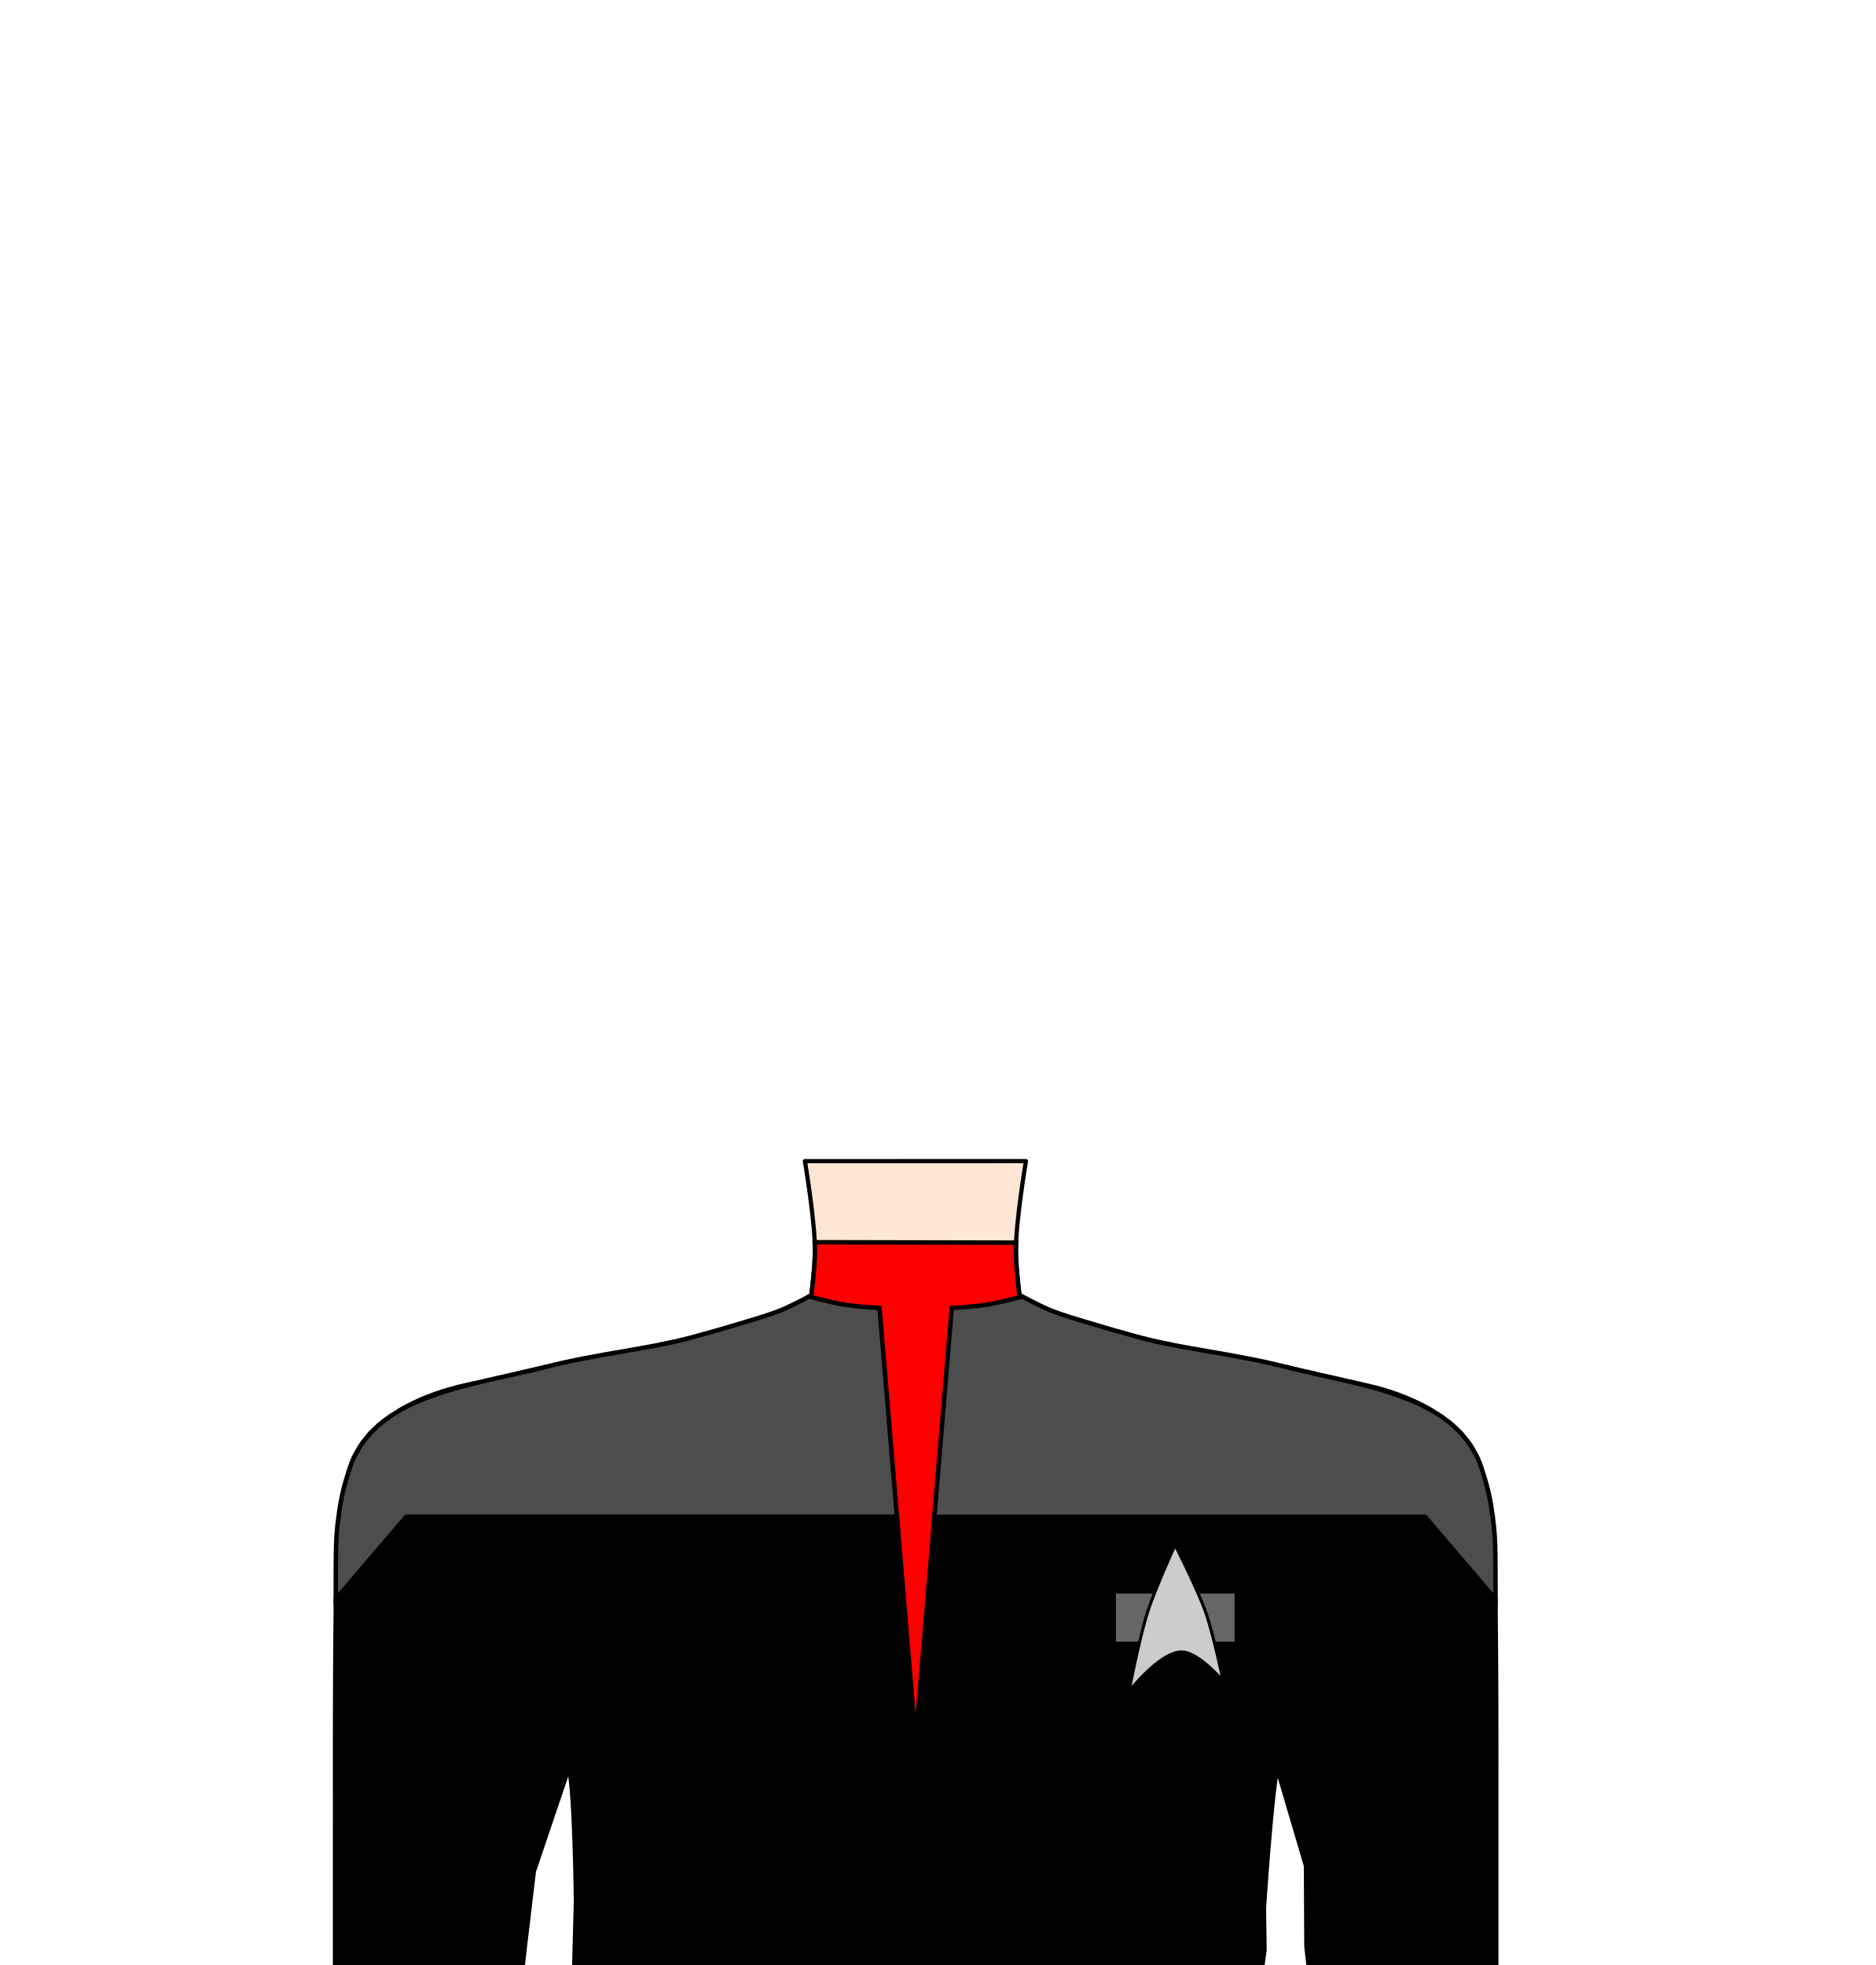
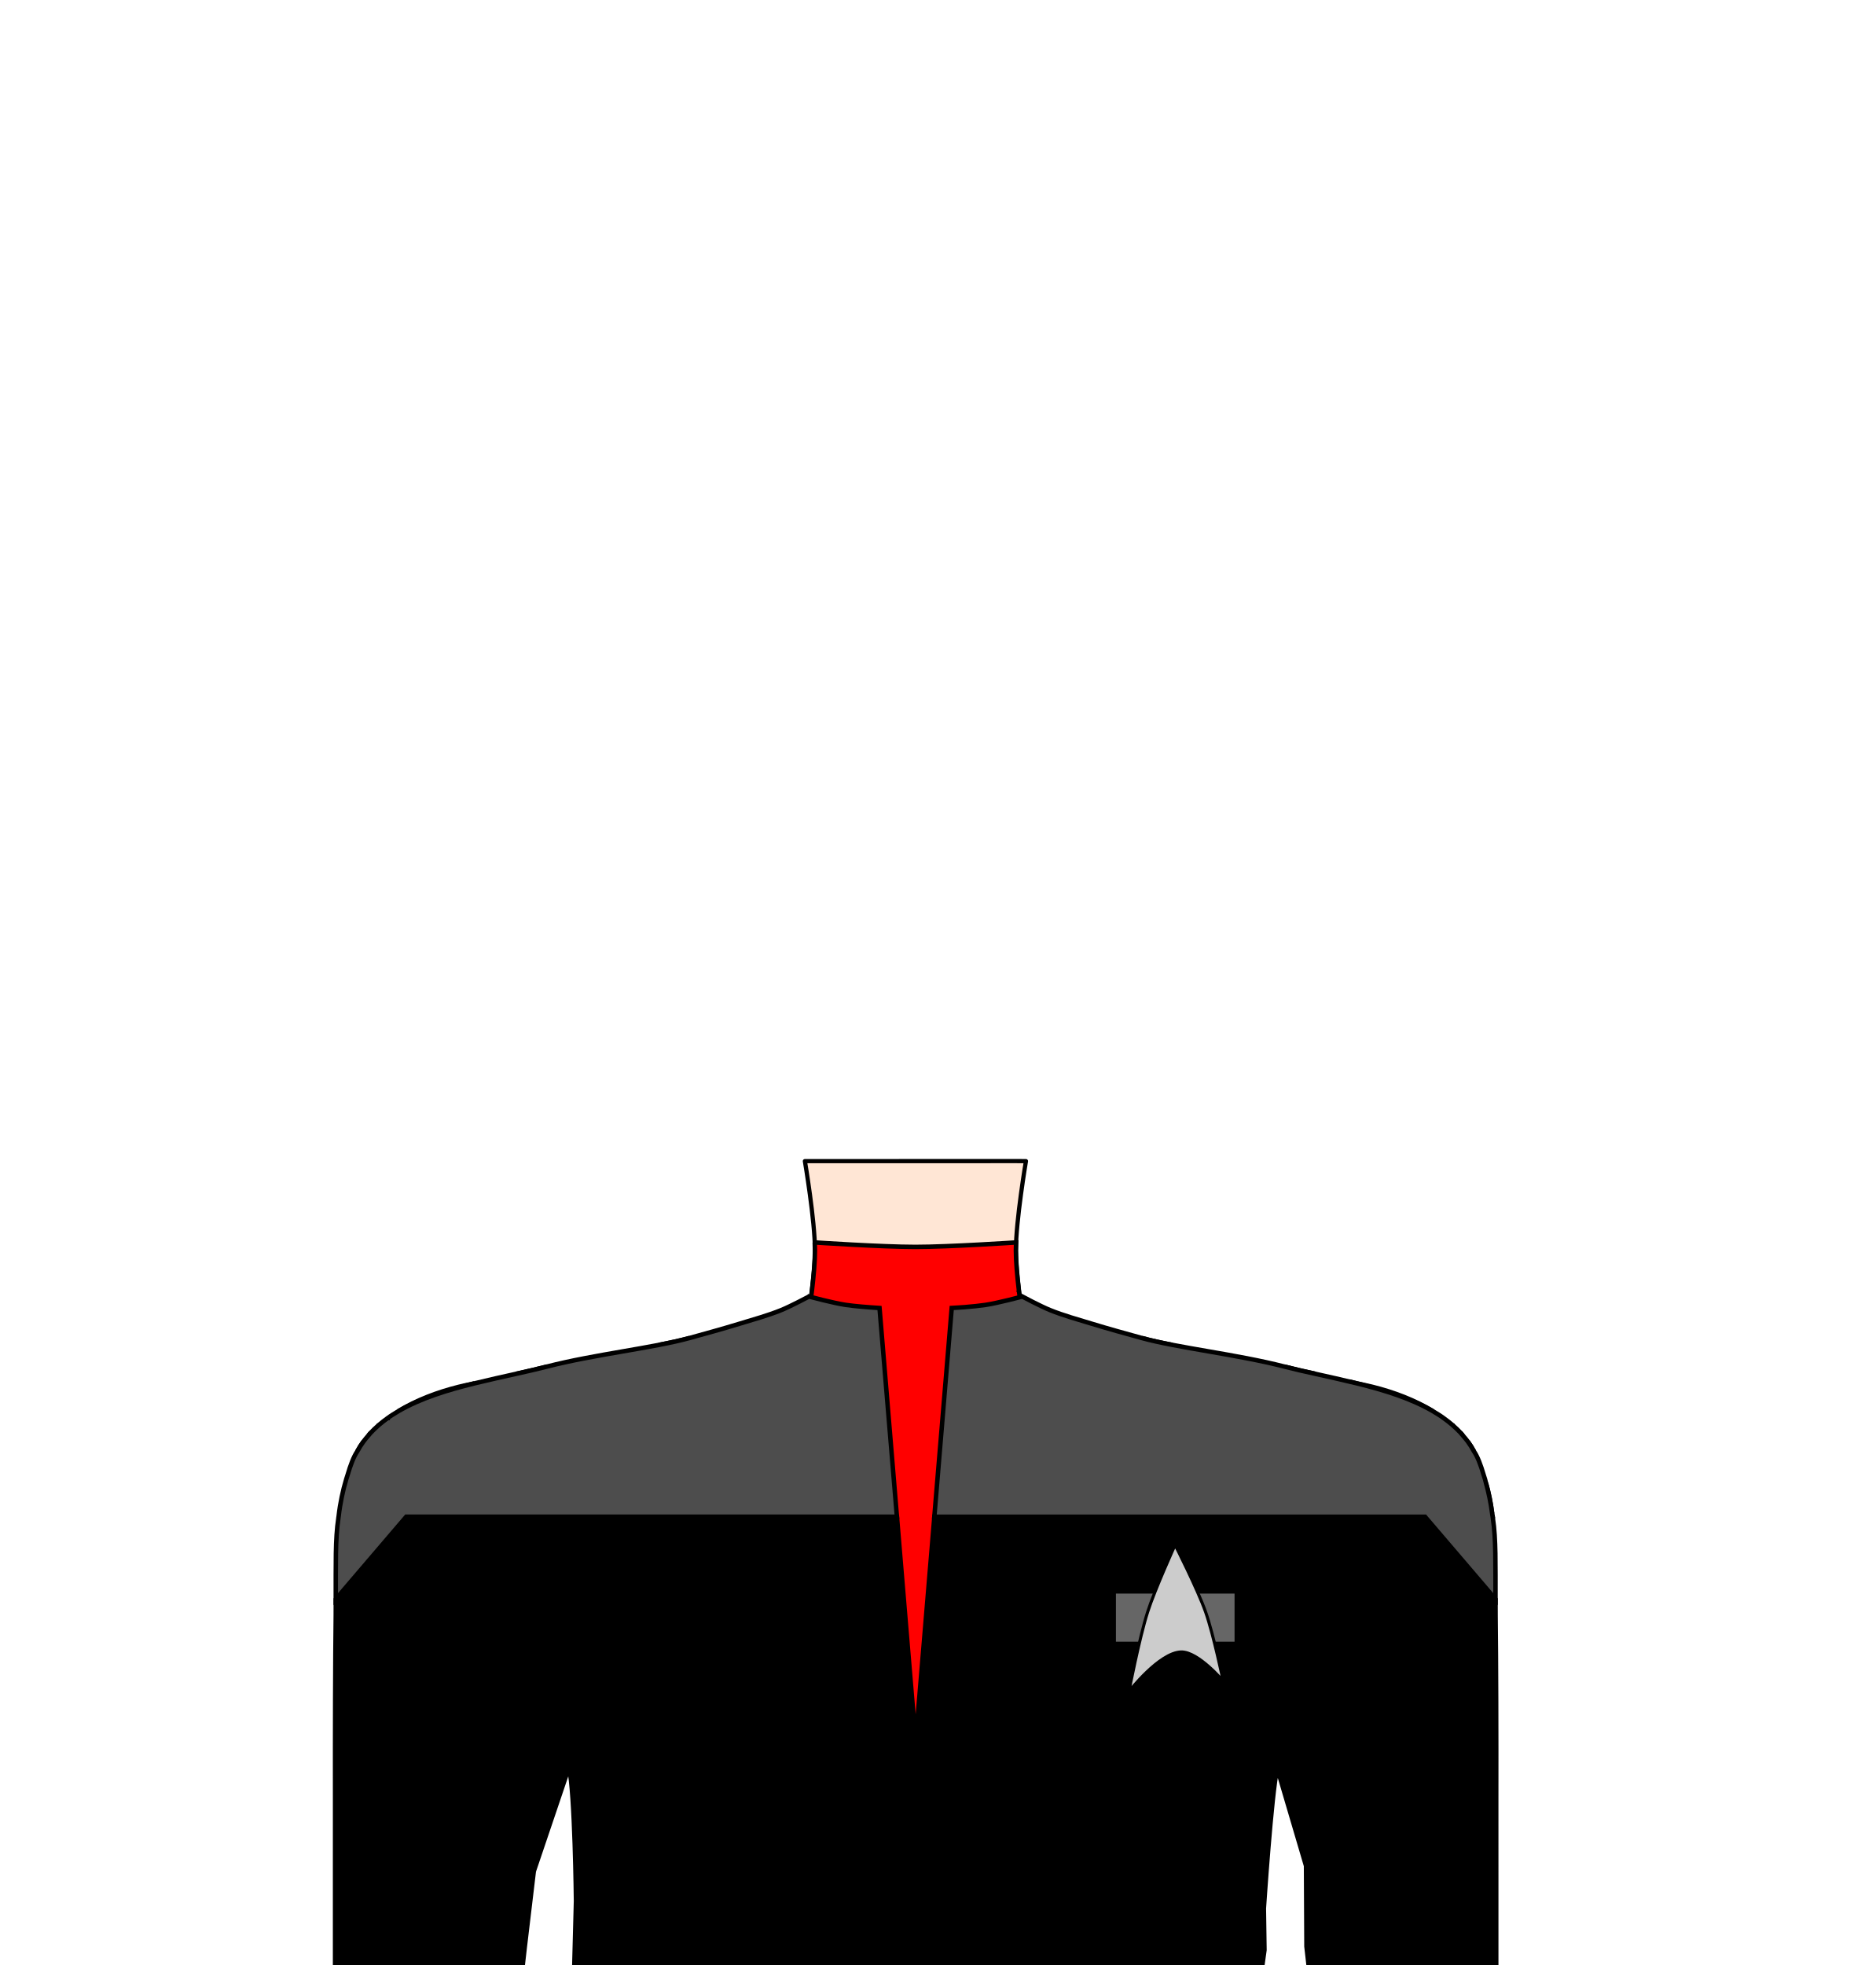
<svg xmlns="http://www.w3.org/2000/svg" width="840" height="880" viewBox="0 0 222.25 232.833" version="1.1" id="mySVG" xml:space="preserve">
  <defs id="defs2" />
  <g id="layer1">
    <path id="neck" style="fill:#ffe6d5;stroke:#000000;stroke-width:0.5;stroke-linecap:round;stroke-linejoin:round" d="m 95.382,158.75 c 0,0 1.191,-7.033 1.191,-10.583 0,-3.55 -1.191,-10.583 -1.191,-10.583 h 1.191 l 23.812,-0.007 1.191,0.007 c 0,0 -1.191,7.033 -1.191,10.583 0,3.55 1.191,10.583 1.191,10.583" />
-     <path id="uniform_left" style="fill:#ff0000;stroke:#000000;stroke-width:0.529;stroke-linecap:butt;stroke-linejoin:miter;stroke-dasharray:none;stroke-opacity:1" d="m 96.547,147.194 c 0.015,0.342 0.026,0.673 0.026,0.973 0,2.539 -0.605,6.825 -0.952,9.08 l -3.801,-0.007 -0.317,54.535 34.266,0.76 -1.204,-55.231 -3.22,-0.006 c -0.346,-2.241 -0.959,-6.573 -0.959,-9.13 0,-0.286 0.01,-0.601 0.024,-0.927 z" />
+     <path id="uniform_left" style="fill:#ff0000;stroke:#000000;stroke-width:0.529;stroke-linecap:butt;stroke-linejoin:miter;stroke-dasharray:none;stroke-opacity:1" d="m 96.547,147.217 c 0.015,0.342 0.026,0.65 0.026,0.949 0,2.539 -0.605,6.825 -0.952,9.08 l -3.801,-0.007 -0.317,54.535 34.266,0.76 -1.204,-55.231 -3.22,-0.006 c -0.346,-2.241 -0.959,-6.573 -0.959,-9.13 0,-0.286 0.01,-0.624 0.024,-0.95 0,0 -7.95,0.529 -11.932,0.529 -3.981,0 -11.932,-0.529 -11.932,-0.529 z" />
    <path id="path13" style="fill:#000000;stroke:#000000;stroke-width:0.529;stroke-linecap:round;stroke-linejoin:miter;stroke-dasharray:none;stroke-opacity:1" d="m 81.706,158.541 c -1.052,0.291 -2.287,0.558 -3.635,0.818 1.348,-0.26 2.583,-0.527 3.635,-0.818 z m 53.596,0 c 1.052,0.291 2.287,0.558 3.635,0.818 -1.348,-0.26 -2.583,-0.527 -3.635,-0.818 z m -70.478,3.383 c -1.158,0.3 -2.41,0.58 -3.683,0.863 1.276,-0.281 2.523,-0.562 3.683,-0.863 z m 87.361,0 c 1.169,0.303 2.427,0.586 3.713,0.869 -1.284,-0.285 -2.546,-0.567 -3.713,-0.869 z m -95.95,1.989 c -0.614,0.134 -1.227,0.254 -1.841,0.407 -2.539,0.629 -5.027,1.571 -7.176,2.886 2.617,-1.52 5.793,-2.501 9.017,-3.293 z m 104.548,0.002 c 3.218,0.791 6.389,1.771 9.003,3.288 -2.147,-1.313 -4.631,-2.253 -7.165,-2.881 -0.613,-0.152 -1.224,-0.272 -1.837,-0.406 z m -115.9,4.941 c -0.025,0.021 -0.047,0.045 -0.072,0.067 0.025,-0.022 0.047,-0.045 0.072,-0.067 z m 127.248,0.004 c 0.026,0.022 0.05,0.047 0.075,0.069 -0.026,-0.023 -0.05,-0.047 -0.075,-0.069 z M 43.929,169.77 c -0.096,0.103 -0.179,0.216 -0.271,0.322 0.091,-0.106 0.175,-0.219 0.271,-0.322 z m 129.15,0.001 c 0.097,0.105 0.183,0.22 0.276,0.328 -0.094,-0.108 -0.179,-0.224 -0.276,-0.328 z m -130.003,1.029 c -0.271,0.373 -0.521,0.764 -0.742,1.179 0.221,-0.414 0.472,-0.805 0.742,-1.179 z m 130.858,0.003 c 0.269,0.373 0.52,0.763 0.741,1.176 -0.221,-0.414 -0.47,-0.804 -0.741,-1.176 z m 2.163,4.935 c 0.301,1.071 0.562,2.284 0.734,3.636 -0.172,-1.353 -0.433,-2.565 -0.734,-3.636 z m 0.787,3.967 c 0.001,0.007 0.002,0.015 0.004,0.022 0.006,0.05 0.017,0.091 0.022,0.141 9.4e-4,0.012 0.003,0.035 0.004,0.049 -0.001,-0.014 -0.002,-0.036 -0.003,-0.048 -0.005,-0.05 -0.016,-0.091 -0.022,-0.141 -0.002,-0.007 -0.003,-0.015 -0.004,-0.023 z m -128.741,0.013 -8.351,9.77 c -0.002,0.69 0.004,1.162 -0.005,1.929 -0.066,5.309 -0.092,14.05 -0.078,21.999 5.48e-4,3.031 -0.001,6.211 -0.001,8.835 v 10.583 h 0.012 22.213 0.012 l 0.25,-2.196 1.061,-8.916 4.175,-12.332 c 0.696,3.08 0.827,15.861 0.827,15.861 l -0.2,7.583 2.166,-0.253 38.276,0.253 h 0.012 27.769 l 13.294,0.127 0.266,-1.9 -0.073,-4.923 c 0,0 0.891,-13.541 1.587,-16.621 l 3.415,11.572 0.048,9.55 0.25,2.196 h 0.012 22.213 0.012 V 222.251 c 0,-2.624 -0.002,-5.803 -0.001,-8.834 0.015,-7.949 -0.011,-16.691 -0.077,-22 -0.01,-0.767 -0.004,-1.239 -0.005,-1.929 l -8.352,-9.77 h -58.146 -5.2e-4 l -2.216,26.592 -2.216,-26.592 z" />
    <path id="path12" style="fill:#4d4d4d;stroke:#000000;stroke-width:0.529;stroke-linecap:round;stroke-linejoin:miter;stroke-dasharray:none;stroke-opacity:1" d="m 95.864,153.627 c 0,0 -2.16,1.15 -3.292,1.609 -1.614,0.654 -3.302,1.111 -4.968,1.621 -1.956,0.598 -3.928,1.14 -5.899,1.685 -1.052,0.291 -2.287,0.558 -3.635,0.818 -2.696,0.52 -5.841,1.01 -8.868,1.596 -1.513,0.293 -2.997,0.611 -4.38,0.969 -1.16,0.301 -2.408,0.582 -3.683,0.863 -1.601,0.356 -3.246,0.718 -4.9,1.124 -0.002,4.2e-4 -0.004,6.1e-4 -0.005,0.001 -3.224,0.792 -6.4,1.773 -9.017,3.293 -0.434,0.265 -0.874,0.523 -1.276,0.821 -1.89e-4,1.4e-4 -3.28e-4,3.8e-4 -5.17e-4,5.2e-4 -3.98e-4,2.8e-4 -6.35e-4,7.5e-4 -10e-4,10e-4 -0.368,0.262 -0.721,0.537 -1.058,0.827 -0.025,0.021 -0.047,0.045 -0.072,0.067 -0.309,0.27 -0.604,0.551 -0.881,0.847 -0.095,0.103 -0.179,0.216 -0.271,0.322 -0.2,0.231 -0.402,0.461 -0.582,0.708 -0.27,0.374 -0.521,0.764 -0.742,1.179 -0.214,0.313 -0.414,0.718 -0.605,1.194 -0.191,0.476 -0.371,1.022 -0.545,1.617 -0.054,0.165 -0.105,0.319 -0.158,0.493 -3.59e-4,0.001 -7.77e-4,0.002 -10e-4,0.004 -0.004,0.013 -0.007,0.028 -0.01,0.041 -0.373,1.247 -0.7,2.714 -0.889,4.37 -6e-5,5.3e-4 6.1e-5,0.001 0,0.002 -0.001,0.009 -0.003,0.018 -0.005,0.027 -0.006,0.05 -0.017,0.091 -0.022,0.141 -0.001,0.013 -0.003,0.039 -0.004,0.052 -1.51e-4,0.001 -3.65e-4,0.004 -5.16e-4,0.006 -0.371,2.418 -0.296,5.477 -0.304,9.561 l 8.351,-9.77 h 58.146 l -2.061,-24.73 c -1.44,-0.094 -2.939,-0.211 -4.021,-0.372 -1.468,-0.218 -4.34,-0.989 -4.34,-0.989 z m 25.278,0 c 0,0 -2.872,0.771 -4.34,0.989 -0.685,0.102 -1.544,0.19 -2.447,0.265 -0.543,0.045 -1.027,0.064 -1.574,0.099 l -2.061,24.738 h 58.146 l 8.352,9.77 c -0.009,-4.085 0.066,-7.144 -0.305,-9.562 -1.4e-4,-0.002 -3.8e-4,-0.004 -5.2e-4,-0.006 -1e-5,-1.3e-4 10e-6,-3.8e-4 0,-5.2e-4 -7e-5,-9.1e-4 -4.4e-4,-0.003 -5.2e-4,-0.004 -10e-4,-0.014 -0.003,-0.037 -0.004,-0.049 -0.005,-0.05 -0.016,-0.091 -0.022,-0.141 -0.002,-0.007 -0.003,-0.015 -0.004,-0.022 -2.3e-4,-0.002 -8.7e-4,-0.003 -0.001,-0.005 -1e-5,-2.5e-4 0,-2.8e-4 0,-5.1e-4 -5e-5,-7.5e-4 0,-10e-4 0,-0.002 -2e-5,-1.8e-4 2e-5,-3.4e-4 0,-5.2e-4 -0.013,-0.115 -0.037,-0.211 -0.052,-0.324 -0.172,-1.353 -0.433,-2.565 -0.734,-3.636 -0.037,-0.13 -0.066,-0.284 -0.103,-0.41 -4e-5,-1.5e-4 3e-5,-3.7e-4 0,-5.2e-4 -0.003,-0.012 -0.006,-0.028 -0.01,-0.04 -3e-5,-2.4e-4 4e-5,-3.1e-4 0,-5.2e-4 -3.2e-4,-0.002 -7.3e-4,-0.003 -0.001,-0.004 -0.052,-0.174 -0.104,-0.328 -0.158,-0.493 -0.173,-0.595 -0.354,-1.141 -0.545,-1.617 -7e-5,-1.6e-4 6e-5,-3.5e-4 0,-5.1e-4 -0.191,-0.476 -0.391,-0.881 -0.605,-1.194 -0.221,-0.413 -0.471,-0.803 -0.741,-1.176 -0.179,-0.246 -0.379,-0.474 -0.578,-0.704 -0.093,-0.109 -0.179,-0.223 -0.276,-0.328 -0.275,-0.294 -0.568,-0.574 -0.874,-0.842 -0.026,-0.023 -0.05,-0.047 -0.075,-0.069 -0.336,-0.289 -0.688,-0.565 -1.055,-0.826 -0.406,-0.302 -0.851,-0.563 -1.29,-0.831 -2.613,-1.516 -5.784,-2.496 -9.003,-3.288 -0.002,-4.6e-4 -0.004,-5.7e-4 -0.006,-0.001 -1.647,-0.405 -3.284,-0.765 -4.879,-1.12 -1.286,-0.283 -2.544,-0.566 -3.713,-0.869 -1.381,-0.357 -2.862,-0.674 -4.373,-0.967 -0.002,-4.4e-4 -0.004,-10e-4 -0.007,-0.002 -1.6e-4,-3e-5 -3.5e-4,3e-5 -5.1e-4,0 -3.027,-0.587 -6.172,-1.076 -8.868,-1.596 -1.348,-0.26 -2.583,-0.527 -3.635,-0.818 -1.971,-0.545 -3.944,-1.087 -5.899,-1.685 -1.666,-0.509 -3.353,-0.967 -4.968,-1.621 -0.566,-0.229 -1.389,-0.631 -2.07,-0.976 -0.681,-0.345 -1.222,-0.633 -1.222,-0.633 z" />
    <rect style="opacity:0.993;fill:#666666;stroke:none;stroke-width:0.529;stroke-dasharray:none" id="rect1" width="14.06" height="5.7" x="132.238" y="188.823" />
    <path style="display:inline;fill:#cccccc;stroke:#000000;stroke-width:0.362px;stroke-linecap:butt;stroke-linejoin:miter;stroke-opacity:1" d="m 135.99,191.029 c -0.983,3.073 -2.216,9.421 -2.216,9.421 0,0 3.606,-4.657 6.201,-4.711 2.022,-0.042 4.98,3.468 4.98,3.468 0,0 -1.148,-5.525 -2.081,-8.179 -0.968,-2.754 -3.624,-7.972 -3.624,-7.972 0,0 -2.386,5.237 -3.261,7.972 z" id="path7252" />
  </g>
</svg>
